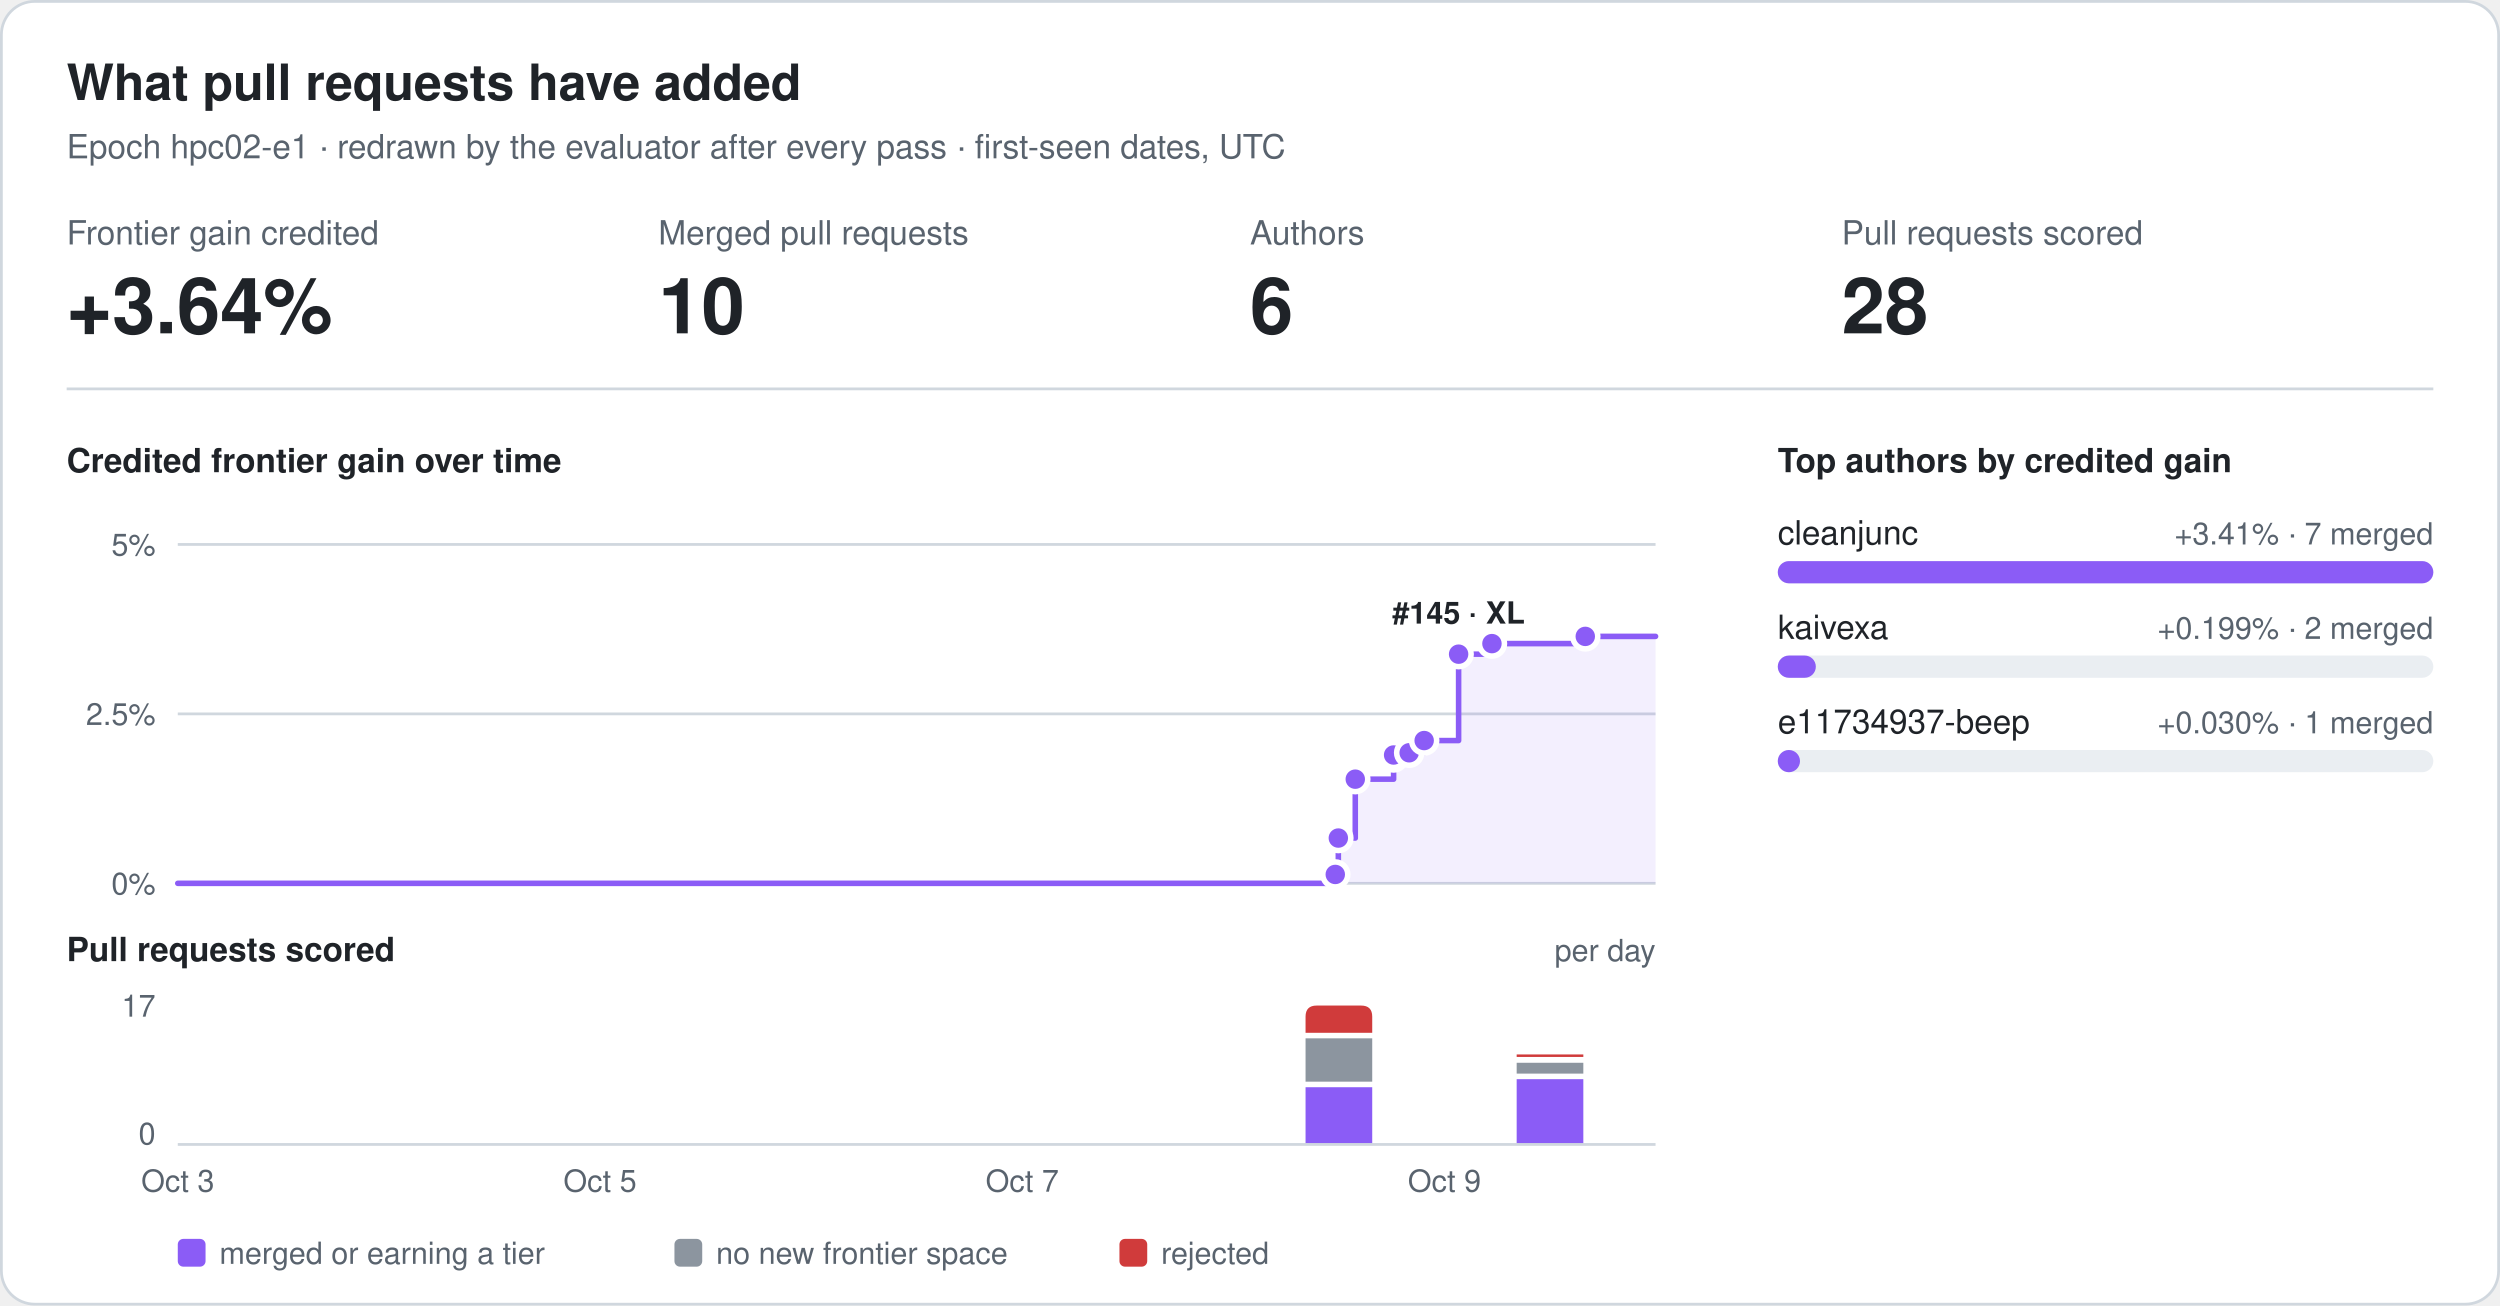
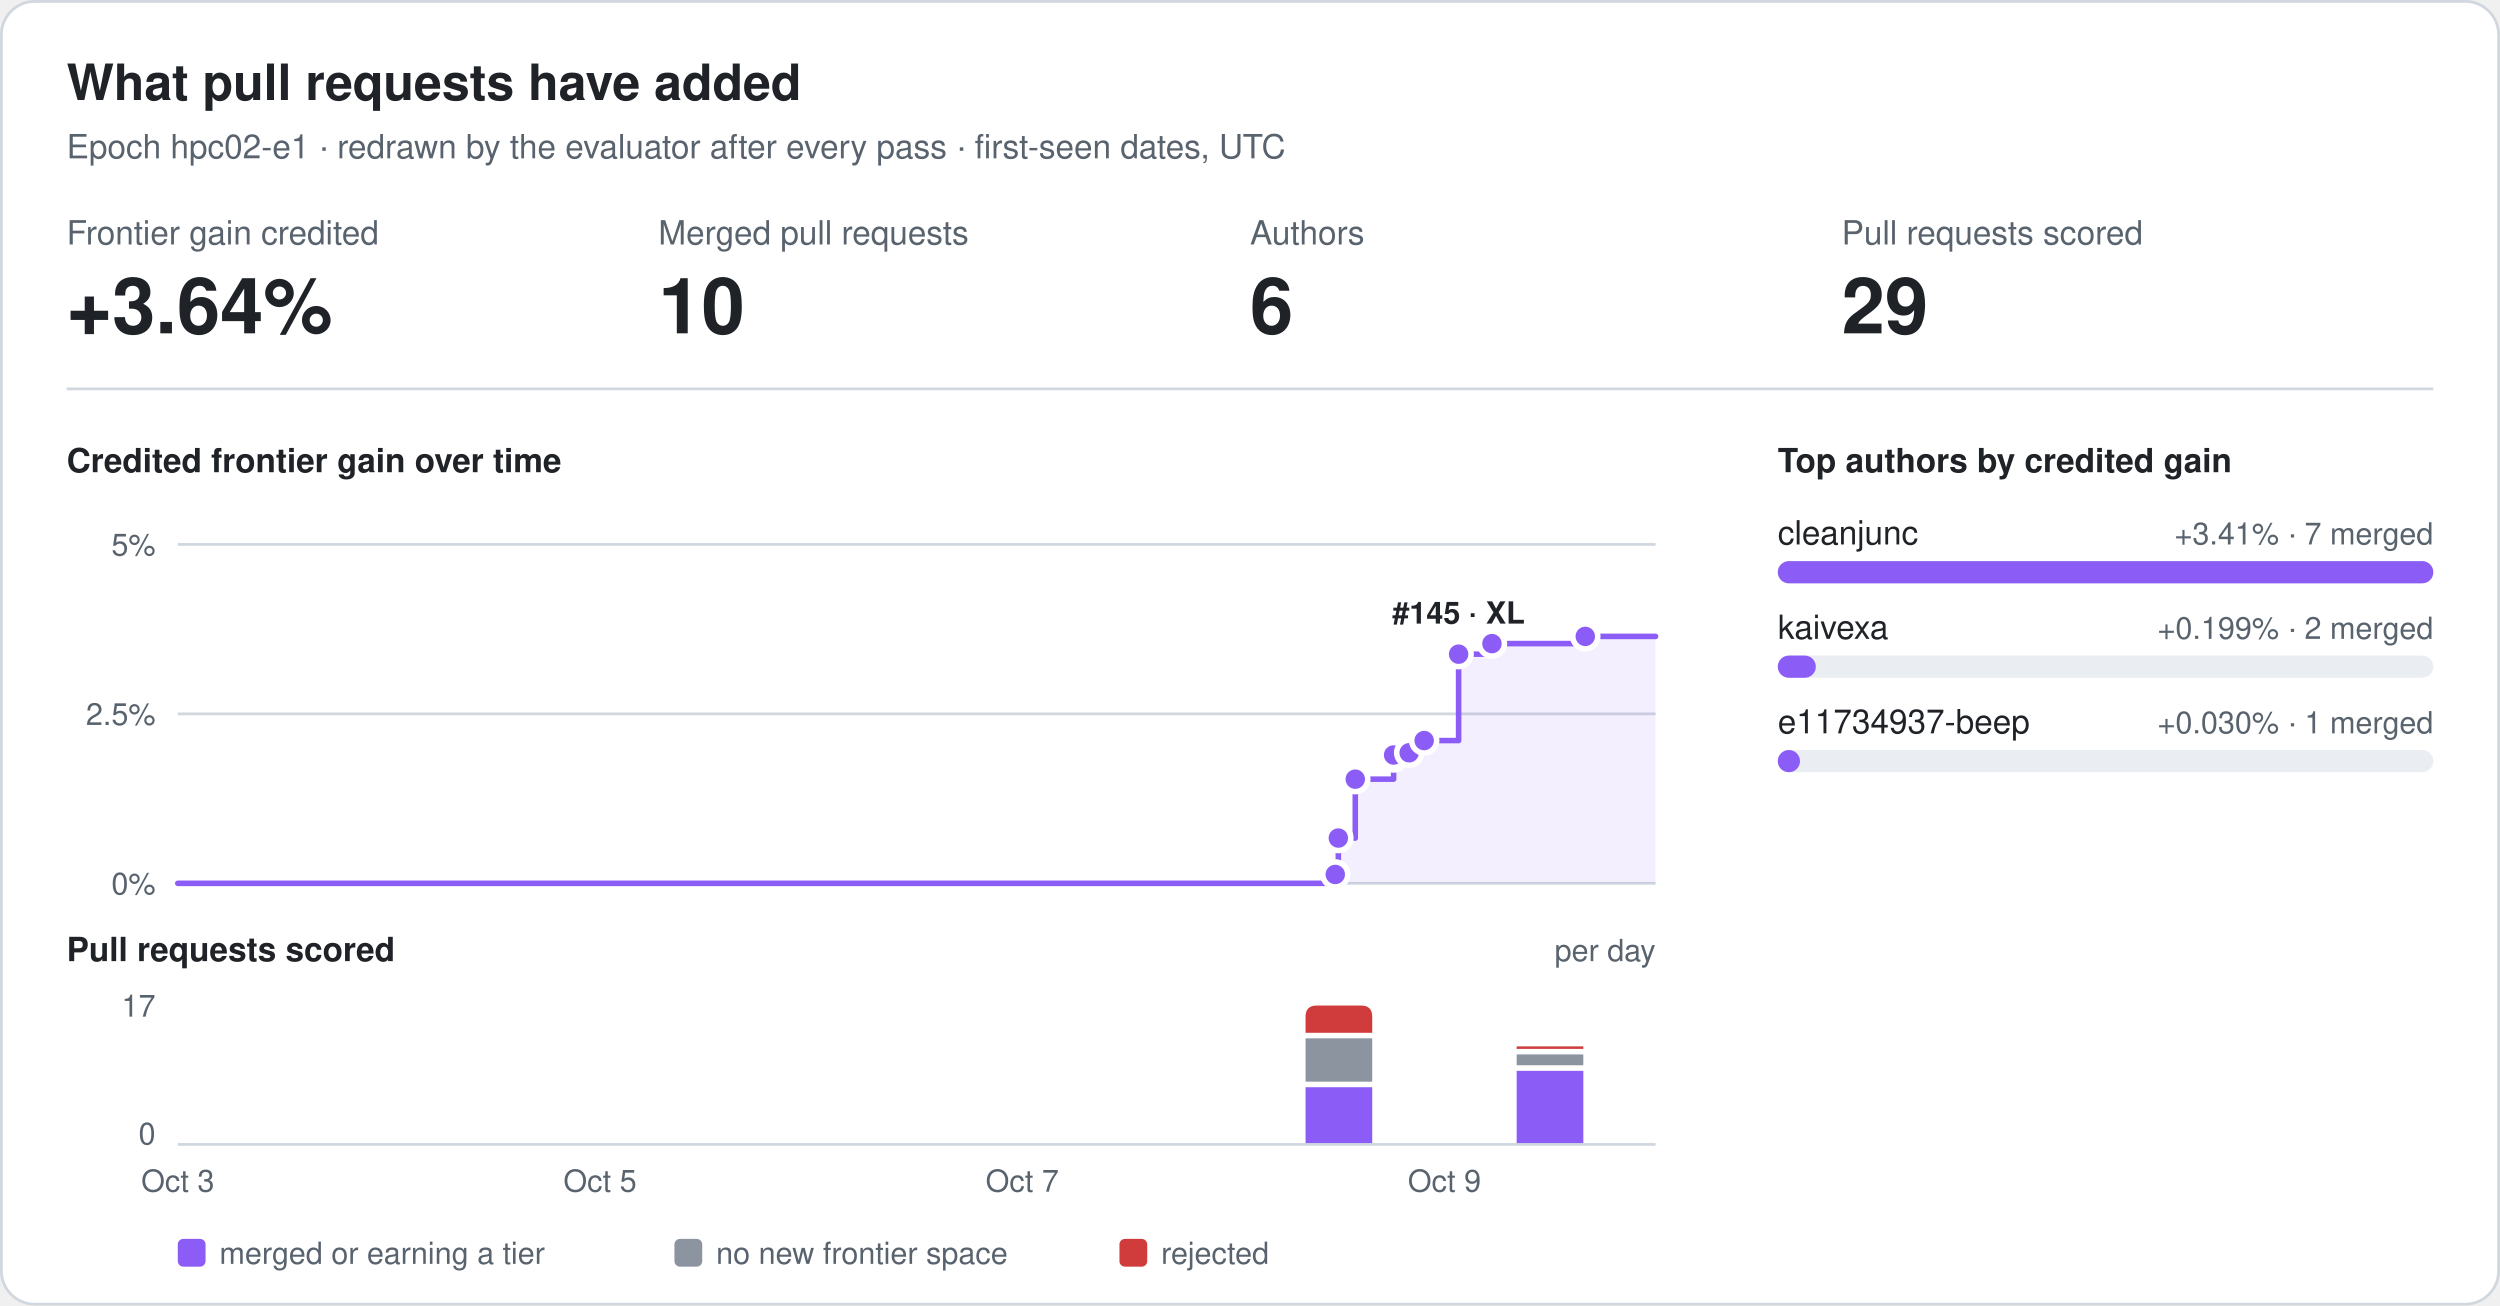
- <svg xmlns="http://www.w3.org/2000/svg" width="900" height="470" viewBox="0 0 900 470" font-family="-apple-system,BlinkMacSystemFont,'Segoe UI',Helvetica,Arial,sans-serif" role="img" aria-label="Frontier gain credited to merged pull requests: +3.64% from 10 merges, 28 pull requests scored">
+ <svg xmlns="http://www.w3.org/2000/svg" width="900" height="470" viewBox="0 0 900 470" font-family="-apple-system,BlinkMacSystemFont,'Segoe UI',Helvetica,Arial,sans-serif" role="img" aria-label="Frontier gain credited to merged pull requests: +3.64% from 10 merges, 29 pull requests scored">
  <style>
.bg{fill:#ffffff;stroke:#d0d7de}.t{fill:#1f2328}.m{fill:#59636e}.rule{stroke:#d0d7de}.ring{stroke:#ffffff}
.acc{fill:#8b5cf6}.accl{stroke:#8b5cf6}.wash{fill:#8b5cf6;fill-opacity:.1}.gry{fill:#8c959f}.rej{fill:#d03b3b}.track{fill:#eaeef2}.tk{stroke:#1f2328}
@media (prefers-color-scheme: dark){
.bg{fill:#0d1117;stroke:#30363d}.t{fill:#e6edf3}.m{fill:#9198a1}.rule{stroke:#30363d}.ring{stroke:#0d1117}
.acc{fill:#9a75f8}.accl{stroke:#9a75f8}.wash{fill:#9a75f8;fill-opacity:.14}.gry{fill:#9198a1}.rej{fill:#e5534b}.track{fill:#21262d}.tk{stroke:#e6edf3}}
</style>
  <rect class="bg" x="0.5" y="0.5" width="899" height="469" rx="12" />
  <text x="24.0" y="36.0" class="t" font-size="18" font-weight="600" text-anchor="start">What pull requests have added</text>
  <text x="24.0" y="57.0" class="m" font-size="12" font-weight="400" text-anchor="start">Epoch hpc02-e1 · redrawn by the evaluator after every pass · first-seen dates, UTC</text>
  <text x="24.0" y="88.0" class="m" font-size="12" font-weight="400" text-anchor="start">Frontier gain credited</text>
  <text x="24.0" y="120.0" class="t" font-size="28" font-weight="600" text-anchor="start">+3.64%</text>
  <text x="237.0" y="88.0" class="m" font-size="12" font-weight="400" text-anchor="start">Merged pull requests</text>
  <text x="237.0" y="120.0" class="t" font-size="28" font-weight="600" text-anchor="start">10</text>
  <text x="450.0" y="88.0" class="m" font-size="12" font-weight="400" text-anchor="start">Authors</text>
  <text x="450.0" y="120.0" class="t" font-size="28" font-weight="600" text-anchor="start">6</text>
  <text x="663.0" y="88.0" class="m" font-size="12" font-weight="400" text-anchor="start">Pull requests scored</text>
-   <text x="663.0" y="120.0" class="t" font-size="28" font-weight="600" text-anchor="start">28</text>
+   <text x="663.0" y="120.0" class="t" font-size="28" font-weight="600" text-anchor="start">29</text>
  <line class="rule" x1="24" x2="876" y1="140" y2="140" stroke-width="1" />
  <text x="24.0" y="170.0" class="t" font-size="12" font-weight="600" text-anchor="start">Credited frontier gain over time</text>
  <text x="24.0" y="346.0" class="t" font-size="12" font-weight="600" text-anchor="start">Pull requests scored</text>
  <line class="rule" x1="64" x2="596" y1="318.0" y2="318.0" stroke-width="1" />
  <text x="56.0" y="322.0" class="m" font-size="11" font-weight="400" text-anchor="end">0%</text>
  <line class="rule" x1="64" x2="596" y1="257.0" y2="257.0" stroke-width="1" />
  <text x="56.0" y="261.0" class="m" font-size="11" font-weight="400" text-anchor="end">2.5%</text>
  <line class="rule" x1="64" x2="596" y1="196.0" y2="196.0" stroke-width="1" />
  <text x="56.0" y="200.0" class="m" font-size="11" font-weight="400" text-anchor="end">5%</text>
  <polygon class="wash" points="64.0,318.0 480.7,318.0 480.7,314.8 481.8,314.8 481.8,301.7 487.9,301.7 487.9,280.5 501.7,280.5 501.7,272.7 501.7,272.7 501.7,271.8 507.3,271.8 507.3,271.0 512.7,271.0 512.7,266.6 525.1,266.6 525.1,235.5 537.1,235.5 537.1,231.7 570.7,231.7 570.7,229.1 596.0,229.1 596.0,318.0" />
  <polyline class="accl" points="64.0,318.0 480.7,318.0 480.7,314.8 481.8,314.8 481.8,301.7 487.9,301.7 487.9,280.5 501.7,280.5 501.7,272.7 501.7,272.7 501.7,271.8 507.3,271.8 507.3,271.0 512.7,271.0 512.7,266.6 525.1,266.6 525.1,235.5 537.1,235.5 537.1,231.7 570.7,231.7 570.7,229.1 596.0,229.1" fill="none" stroke-width="2" stroke-linejoin="round" stroke-linecap="round" />
  <circle class="acc ring" cx="480.7" cy="314.8" r="4.5" stroke-width="2" />
  <circle class="acc ring" cx="481.8" cy="301.7" r="4.5" stroke-width="2" />
  <circle class="acc ring" cx="487.9" cy="280.5" r="4.5" stroke-width="2" />
  <circle class="acc ring" cx="501.7" cy="272.7" r="4.5" stroke-width="2" />
  <circle class="acc ring" cx="501.7" cy="271.8" r="4.5" stroke-width="2" />
  <circle class="acc ring" cx="507.3" cy="271.0" r="4.5" stroke-width="2" />
  <circle class="acc ring" cx="512.7" cy="266.6" r="4.5" stroke-width="2" />
  <circle class="acc ring" cx="525.1" cy="235.5" r="4.5" stroke-width="2" />
  <circle class="acc ring" cx="537.1" cy="231.7" r="4.5" stroke-width="2" />
  <circle class="acc ring" cx="570.7" cy="229.1" r="4.5" stroke-width="2" />
  <text x="525.1" y="224.5" class="t" font-size="11" font-weight="600" text-anchor="middle">#145 · XL</text>
  <rect class="acc" x="470.0" y="391.4" width="24.0" height="20.6" />
  <rect class="gry" x="470.0" y="373.8" width="24.0" height="15.6" />
  <path class="rej" d="M470.0,371.8V366.0Q470.0,362.0 474.0,362.0H490.0Q494.0,362.0 494.0,366.0V371.8Z" />
-   <rect class="acc" x="546.0" y="388.5" width="24.0" height="23.5" />
-   <rect class="gry" x="546.0" y="382.6" width="24.0" height="3.9" />
-   <rect class="rej" x="546.0" y="379.6" width="24.0" height="0.9" />
+   <rect class="acc" x="546.0" y="385.5" width="24.0" height="26.5" />
+   <rect class="gry" x="546.0" y="379.6" width="24.0" height="3.9" />
+   <rect class="rej" x="546.0" y="376.7" width="24.0" height="0.9" />
  <line class="rule" x1="64" x2="596" y1="412" y2="412" stroke-width="1" />
  <text x="56.0" y="366.0" class="m" font-size="11" font-weight="400" text-anchor="end">17</text>
  <text x="56.0" y="412.0" class="m" font-size="11" font-weight="400" text-anchor="end">0</text>
  <text x="596.0" y="346.0" class="m" font-size="11" font-weight="400" text-anchor="end">per day</text>
  <text x="64.0" y="429.0" class="m" font-size="11" font-weight="400" text-anchor="middle">Oct 3</text>
  <text x="216.0" y="429.0" class="m" font-size="11" font-weight="400" text-anchor="middle">Oct 5</text>
  <text x="368.0" y="429.0" class="m" font-size="11" font-weight="400" text-anchor="middle">Oct 7</text>
  <text x="520.0" y="429.0" class="m" font-size="11" font-weight="400" text-anchor="middle">Oct 9</text>
  <rect class="acc" x="64" y="446" width="10" height="10" rx="2" />
  <text x="79.0" y="455.0" class="m" font-size="11" font-weight="400" text-anchor="start">merged or earning a tier</text>
  <rect class="gry" x="242.8" y="446" width="10" height="10" rx="2" />
  <text x="257.8" y="455.0" class="m" font-size="11" font-weight="400" text-anchor="start">no new frontier space</text>
  <rect class="rej" x="403.0" y="446" width="10" height="10" rx="2" />
  <text x="418.0" y="455.0" class="m" font-size="11" font-weight="400" text-anchor="start">rejected</text>
  <text x="640.0" y="170.0" class="t" font-size="12" font-weight="600" text-anchor="start">Top authors by credited gain</text>
  <text x="640.0" y="196.0" class="t" font-size="12" font-weight="400" text-anchor="start">cleanjunc</text>
  <text x="876.0" y="196.0" class="m" font-size="11" font-weight="400" text-anchor="end">+3.41% · 7 merged</text>
  <rect class="track" x="640" y="202" width="236" height="8" rx="4" />
  <rect class="acc" x="640" y="202" width="236.0" height="8" rx="4" />
  <text x="640.0" y="230.0" class="t" font-size="12" font-weight="400" text-anchor="start">kaivexa</text>
  <text x="876.0" y="230.0" class="m" font-size="11" font-weight="400" text-anchor="end">+0.199% · 2 merged</text>
  <rect class="track" x="640" y="236" width="236" height="8" rx="4" />
  <rect class="acc" x="640" y="236" width="13.7" height="8" rx="4" />
  <text x="640.0" y="264.0" class="t" font-size="12" font-weight="400" text-anchor="start">e11734937-beep</text>
  <text x="876.0" y="264.0" class="m" font-size="11" font-weight="400" text-anchor="end">+0.030% · 1 merged</text>
  <rect class="track" x="640" y="270" width="236" height="8" rx="4" />
  <rect class="acc" x="640" y="270" width="8.0" height="8" rx="4" />
</svg>
